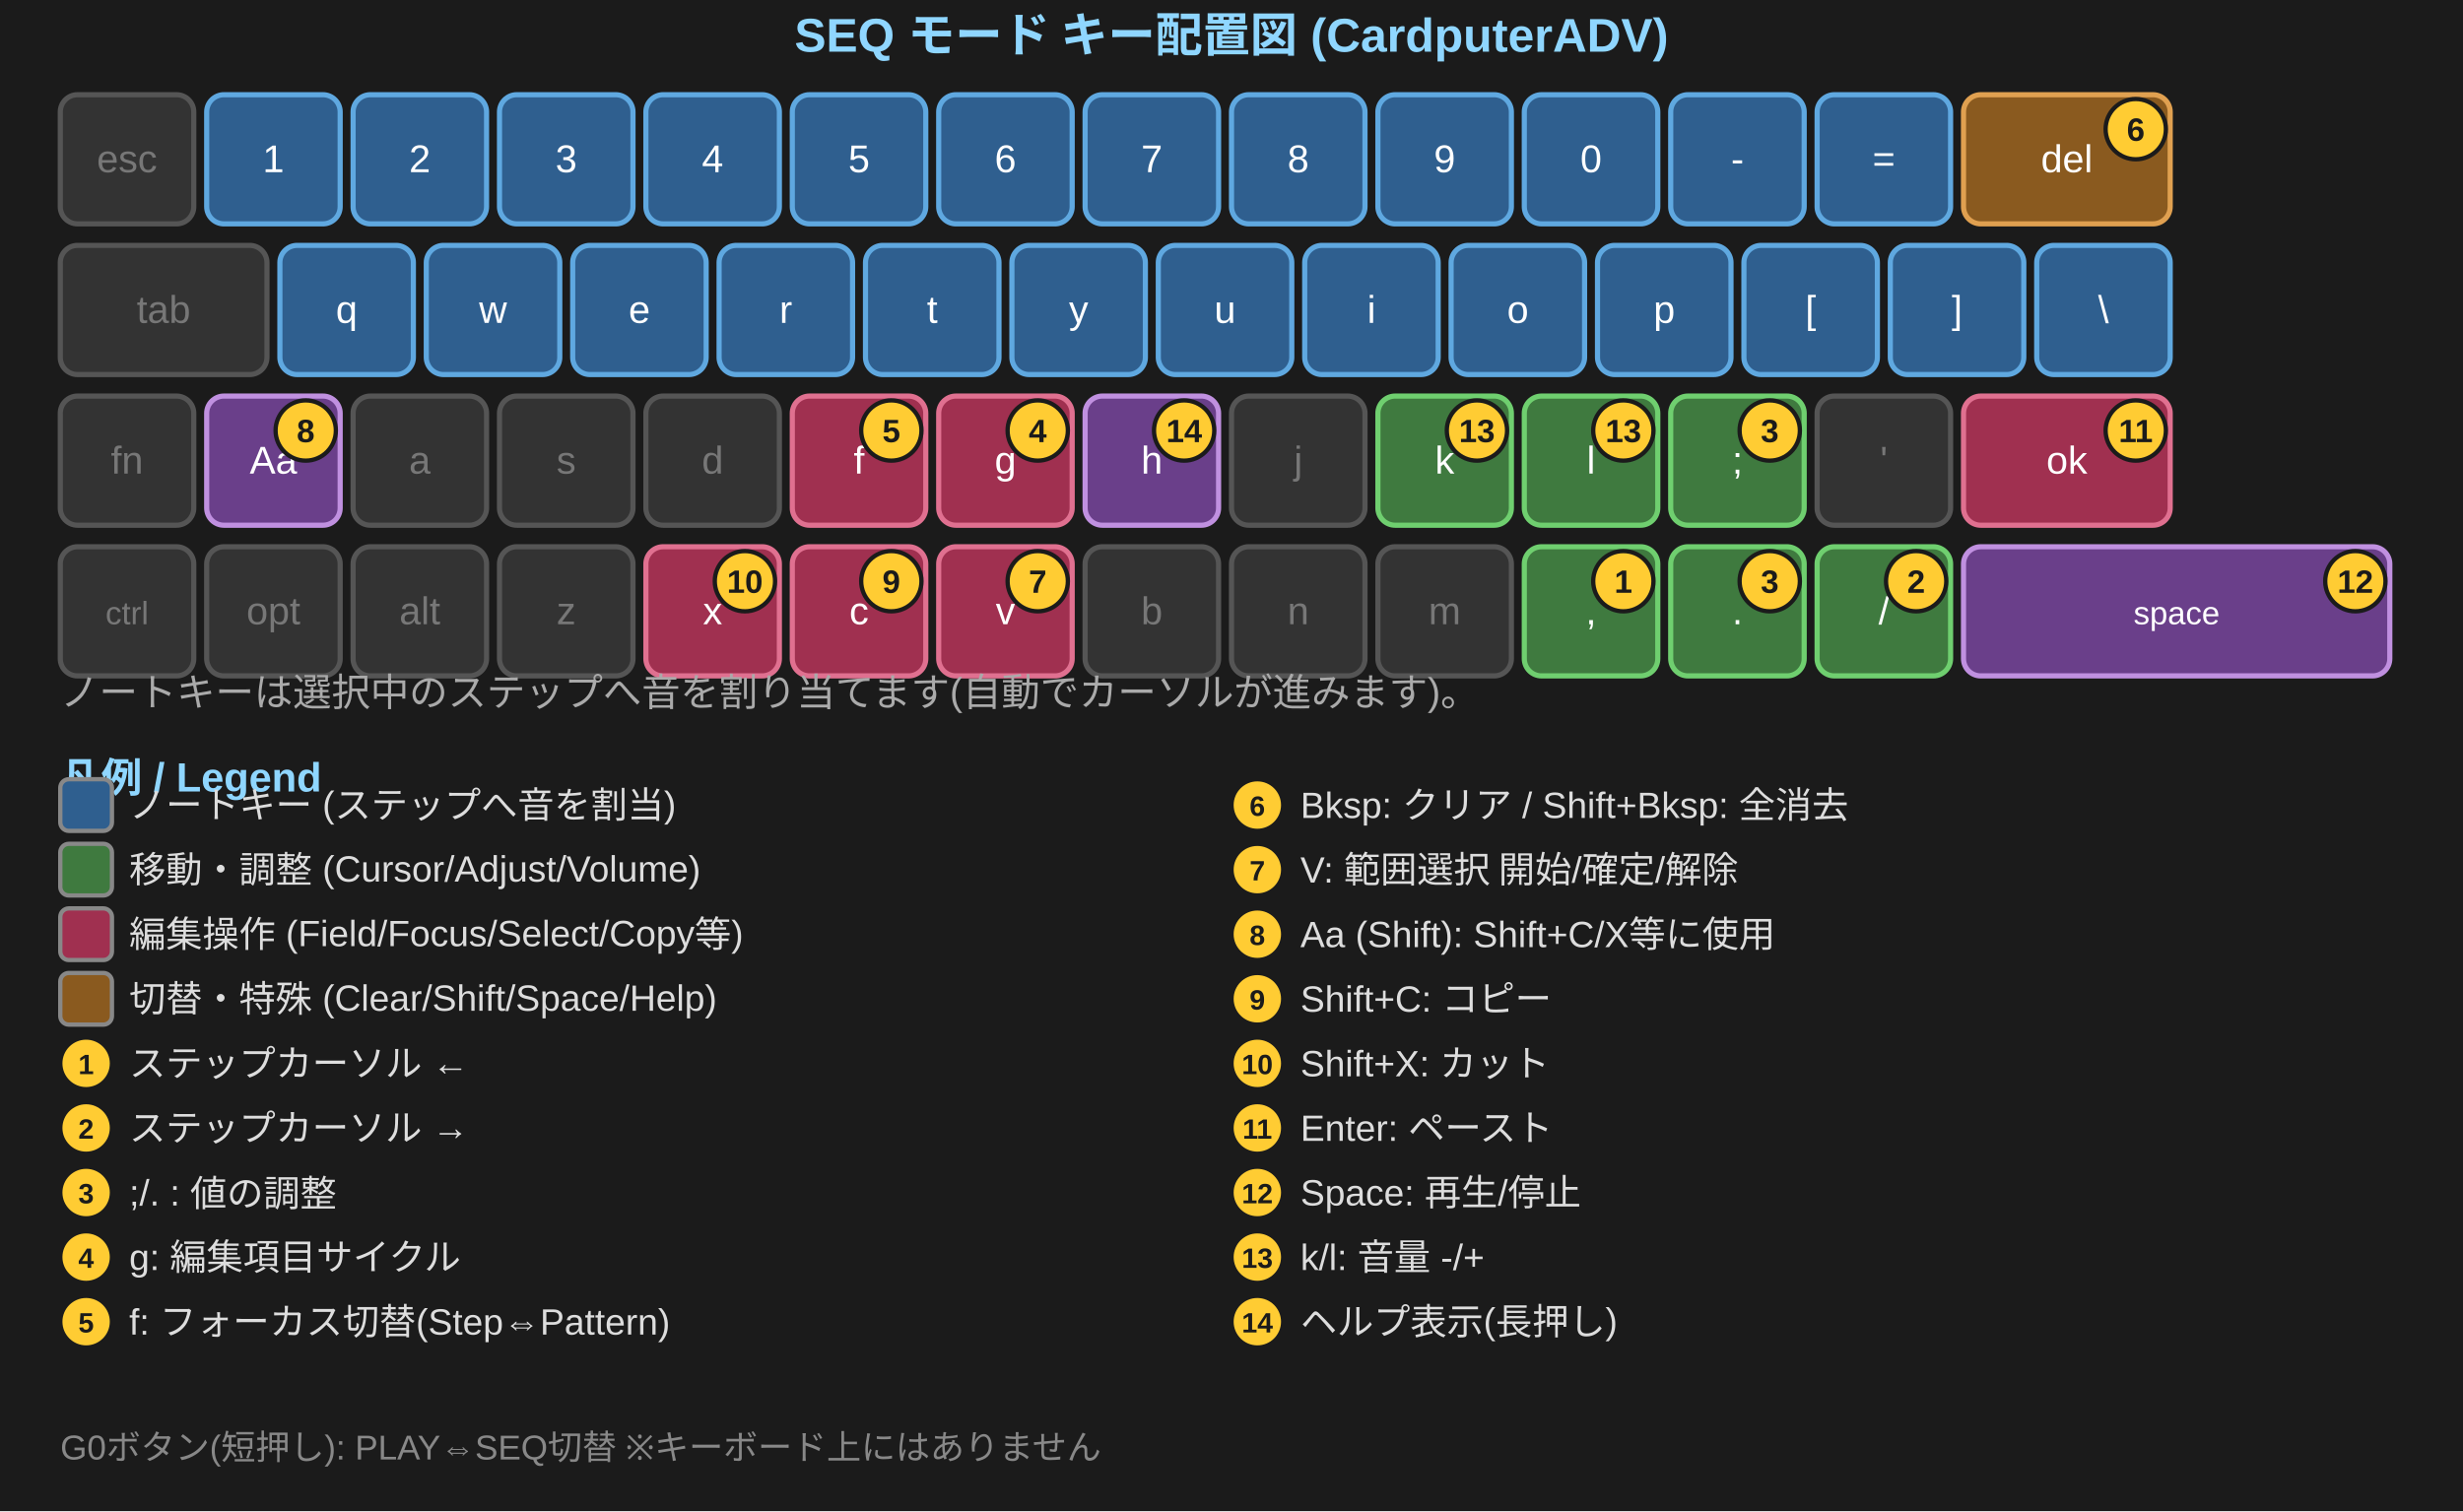
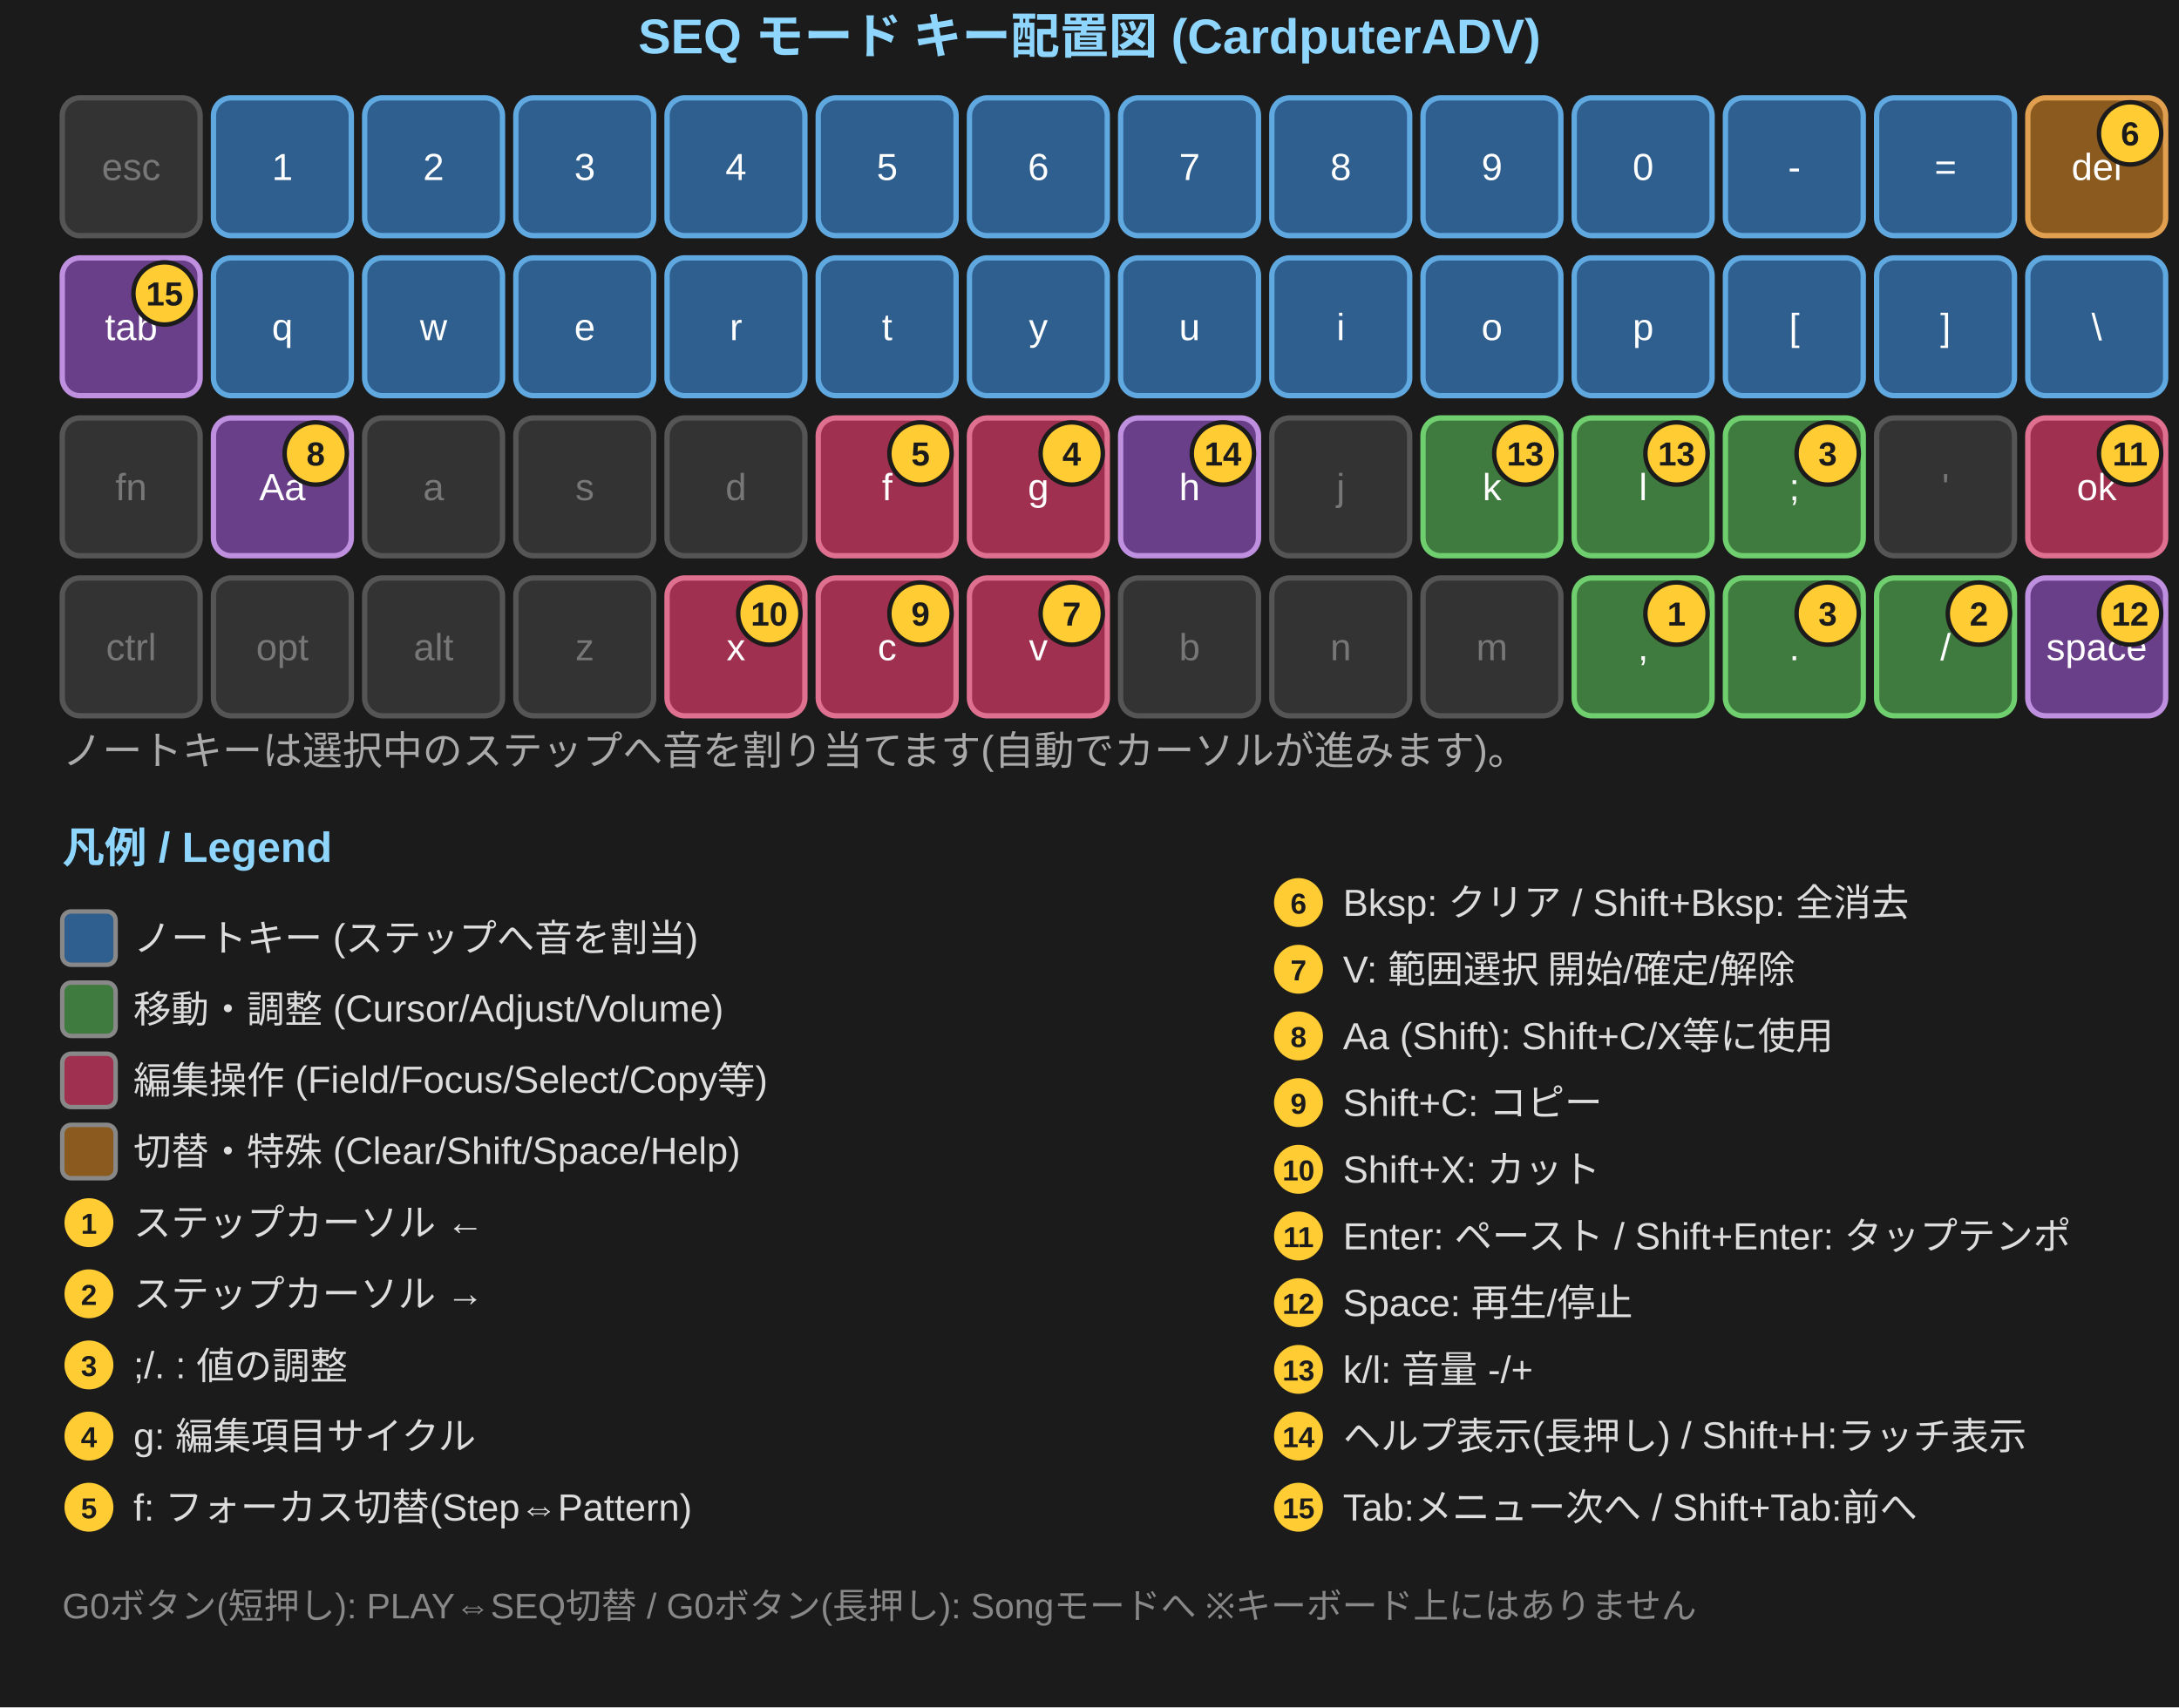
- <svg xmlns="http://www.w3.org/2000/svg" width="572" height="351" viewBox="0 0 572 351" font-family="Verdana, Arial, sans-serif">
-   <rect x="0" y="0" width="572" height="351" fill="#1b1b1b" />
-   <text x="286.0" y="12" text-anchor="middle" font-size="11" fill="#8fd6ff" font-weight="bold">SEQ モード キー配置図 (CardputerADV)</text>
-   <rect x="14.0" y="22" width="31.0" height="30" rx="4" fill="#333333" stroke="#555555" stroke-width="1.2" />
-   <text x="29.5" y="40.0" text-anchor="middle" font-size="9" fill="#777777">esc</text>
-   <rect x="48.0" y="22" width="31.0" height="30" rx="4" fill="#2f5f8f" stroke="#5fa8e0" stroke-width="1.2" />
-   <text x="63.5" y="40.0" text-anchor="middle" font-size="9" fill="#ffffff">1</text>
-   <rect x="82.0" y="22" width="31.0" height="30" rx="4" fill="#2f5f8f" stroke="#5fa8e0" stroke-width="1.2" />
-   <text x="97.5" y="40.0" text-anchor="middle" font-size="9" fill="#ffffff">2</text>
-   <rect x="116.0" y="22" width="31.0" height="30" rx="4" fill="#2f5f8f" stroke="#5fa8e0" stroke-width="1.2" />
-   <text x="131.5" y="40.0" text-anchor="middle" font-size="9" fill="#ffffff">3</text>
-   <rect x="150.0" y="22" width="31.0" height="30" rx="4" fill="#2f5f8f" stroke="#5fa8e0" stroke-width="1.2" />
-   <text x="165.5" y="40.0" text-anchor="middle" font-size="9" fill="#ffffff">4</text>
-   <rect x="184.0" y="22" width="31.0" height="30" rx="4" fill="#2f5f8f" stroke="#5fa8e0" stroke-width="1.2" />
-   <text x="199.5" y="40.0" text-anchor="middle" font-size="9" fill="#ffffff">5</text>
-   <rect x="218.0" y="22" width="31.0" height="30" rx="4" fill="#2f5f8f" stroke="#5fa8e0" stroke-width="1.2" />
-   <text x="233.5" y="40.0" text-anchor="middle" font-size="9" fill="#ffffff">6</text>
-   <rect x="252.0" y="22" width="31.0" height="30" rx="4" fill="#2f5f8f" stroke="#5fa8e0" stroke-width="1.2" />
-   <text x="267.5" y="40.0" text-anchor="middle" font-size="9" fill="#ffffff">7</text>
-   <rect x="286.0" y="22" width="31.0" height="30" rx="4" fill="#2f5f8f" stroke="#5fa8e0" stroke-width="1.2" />
-   <text x="301.5" y="40.0" text-anchor="middle" font-size="9" fill="#ffffff">8</text>
-   <rect x="320.0" y="22" width="31.0" height="30" rx="4" fill="#2f5f8f" stroke="#5fa8e0" stroke-width="1.2" />
-   <text x="335.5" y="40.0" text-anchor="middle" font-size="9" fill="#ffffff">9</text>
-   <rect x="354.0" y="22" width="31.0" height="30" rx="4" fill="#2f5f8f" stroke="#5fa8e0" stroke-width="1.2" />
-   <text x="369.5" y="40.0" text-anchor="middle" font-size="9" fill="#ffffff">0</text>
-   <rect x="388.0" y="22" width="31.0" height="30" rx="4" fill="#2f5f8f" stroke="#5fa8e0" stroke-width="1.2" />
-   <text x="403.5" y="40.0" text-anchor="middle" font-size="9" fill="#ffffff">-</text>
-   <rect x="422.0" y="22" width="31.0" height="30" rx="4" fill="#2f5f8f" stroke="#5fa8e0" stroke-width="1.2" />
-   <text x="437.5" y="40.0" text-anchor="middle" font-size="9" fill="#ffffff">=</text>
-   <rect x="456.0" y="22" width="48.0" height="30" rx="4" fill="#8a5a1f" stroke="#e0a050" stroke-width="1.2" />
-   <text x="480.0" y="40.0" text-anchor="middle" font-size="9" fill="#ffffff">del</text>
-   <circle cx="496.0" cy="30.0" r="7" fill="#ffcc33" stroke="#1b1b1b" stroke-width="1" />
-   <text x="496.0" y="32.7" text-anchor="middle" font-size="7.5" fill="#1b1b1b" font-weight="bold">6</text>
-   <rect x="14.0" y="57" width="48.0" height="30" rx="4" fill="#333333" stroke="#555555" stroke-width="1.2" />
-   <text x="38.0" y="75.0" text-anchor="middle" font-size="9" fill="#777777">tab</text>
-   <rect x="65.0" y="57" width="31.0" height="30" rx="4" fill="#2f5f8f" stroke="#5fa8e0" stroke-width="1.2" />
-   <text x="80.5" y="75.0" text-anchor="middle" font-size="9" fill="#ffffff">q</text>
-   <rect x="99.0" y="57" width="31.0" height="30" rx="4" fill="#2f5f8f" stroke="#5fa8e0" stroke-width="1.2" />
-   <text x="114.5" y="75.0" text-anchor="middle" font-size="9" fill="#ffffff">w</text>
-   <rect x="133.0" y="57" width="31.0" height="30" rx="4" fill="#2f5f8f" stroke="#5fa8e0" stroke-width="1.2" />
-   <text x="148.5" y="75.0" text-anchor="middle" font-size="9" fill="#ffffff">e</text>
-   <rect x="167.0" y="57" width="31.0" height="30" rx="4" fill="#2f5f8f" stroke="#5fa8e0" stroke-width="1.2" />
-   <text x="182.5" y="75.0" text-anchor="middle" font-size="9" fill="#ffffff">r</text>
-   <rect x="201.0" y="57" width="31.0" height="30" rx="4" fill="#2f5f8f" stroke="#5fa8e0" stroke-width="1.2" />
-   <text x="216.5" y="75.0" text-anchor="middle" font-size="9" fill="#ffffff">t</text>
-   <rect x="235.0" y="57" width="31.0" height="30" rx="4" fill="#2f5f8f" stroke="#5fa8e0" stroke-width="1.2" />
-   <text x="250.5" y="75.0" text-anchor="middle" font-size="9" fill="#ffffff">y</text>
-   <rect x="269.0" y="57" width="31.0" height="30" rx="4" fill="#2f5f8f" stroke="#5fa8e0" stroke-width="1.2" />
-   <text x="284.5" y="75.0" text-anchor="middle" font-size="9" fill="#ffffff">u</text>
-   <rect x="303.0" y="57" width="31.0" height="30" rx="4" fill="#2f5f8f" stroke="#5fa8e0" stroke-width="1.2" />
-   <text x="318.5" y="75.0" text-anchor="middle" font-size="9" fill="#ffffff">i</text>
-   <rect x="337.0" y="57" width="31.0" height="30" rx="4" fill="#2f5f8f" stroke="#5fa8e0" stroke-width="1.2" />
-   <text x="352.5" y="75.0" text-anchor="middle" font-size="9" fill="#ffffff">o</text>
-   <rect x="371.0" y="57" width="31.0" height="30" rx="4" fill="#2f5f8f" stroke="#5fa8e0" stroke-width="1.2" />
-   <text x="386.5" y="75.0" text-anchor="middle" font-size="9" fill="#ffffff">p</text>
-   <rect x="405.0" y="57" width="31.0" height="30" rx="4" fill="#2f5f8f" stroke="#5fa8e0" stroke-width="1.2" />
-   <text x="420.5" y="75.0" text-anchor="middle" font-size="9" fill="#ffffff">[</text>
-   <rect x="439.0" y="57" width="31.0" height="30" rx="4" fill="#2f5f8f" stroke="#5fa8e0" stroke-width="1.2" />
-   <text x="454.5" y="75.0" text-anchor="middle" font-size="9" fill="#ffffff">]</text>
-   <rect x="473.0" y="57" width="31.0" height="30" rx="4" fill="#2f5f8f" stroke="#5fa8e0" stroke-width="1.2" />
-   <text x="488.5" y="75.0" text-anchor="middle" font-size="9" fill="#ffffff">\</text>
-   <rect x="14.0" y="92" width="31.0" height="30" rx="4" fill="#333333" stroke="#555555" stroke-width="1.2" />
-   <text x="29.5" y="110.0" text-anchor="middle" font-size="9" fill="#777777">fn</text>
-   <rect x="48.0" y="92" width="31.0" height="30" rx="4" fill="#6a3f8a" stroke="#c090e0" stroke-width="1.2" />
-   <text x="63.5" y="110.0" text-anchor="middle" font-size="9" fill="#ffffff">Aa</text>
-   <circle cx="71.0" cy="100.0" r="7" fill="#ffcc33" stroke="#1b1b1b" stroke-width="1" />
-   <text x="71.0" y="102.7" text-anchor="middle" font-size="7.5" fill="#1b1b1b" font-weight="bold">8</text>
-   <rect x="82.0" y="92" width="31.0" height="30" rx="4" fill="#333333" stroke="#555555" stroke-width="1.2" />
-   <text x="97.5" y="110.0" text-anchor="middle" font-size="9" fill="#777777">a</text>
-   <rect x="116.0" y="92" width="31.0" height="30" rx="4" fill="#333333" stroke="#555555" stroke-width="1.2" />
-   <text x="131.5" y="110.0" text-anchor="middle" font-size="9" fill="#777777">s</text>
-   <rect x="150.0" y="92" width="31.0" height="30" rx="4" fill="#333333" stroke="#555555" stroke-width="1.2" />
-   <text x="165.5" y="110.0" text-anchor="middle" font-size="9" fill="#777777">d</text>
-   <rect x="184.0" y="92" width="31.0" height="30" rx="4" fill="#a03050" stroke="#e07090" stroke-width="1.2" />
-   <text x="199.5" y="110.0" text-anchor="middle" font-size="9" fill="#ffffff">f</text>
-   <circle cx="207.0" cy="100.0" r="7" fill="#ffcc33" stroke="#1b1b1b" stroke-width="1" />
-   <text x="207.0" y="102.7" text-anchor="middle" font-size="7.5" fill="#1b1b1b" font-weight="bold">5</text>
-   <rect x="218.0" y="92" width="31.0" height="30" rx="4" fill="#a03050" stroke="#e07090" stroke-width="1.2" />
-   <text x="233.5" y="110.0" text-anchor="middle" font-size="9" fill="#ffffff">g</text>
-   <circle cx="241.0" cy="100.0" r="7" fill="#ffcc33" stroke="#1b1b1b" stroke-width="1" />
-   <text x="241.0" y="102.7" text-anchor="middle" font-size="7.5" fill="#1b1b1b" font-weight="bold">4</text>
-   <rect x="252.0" y="92" width="31.0" height="30" rx="4" fill="#6a3f8a" stroke="#c090e0" stroke-width="1.2" />
-   <text x="267.5" y="110.0" text-anchor="middle" font-size="9" fill="#ffffff">h</text>
-   <circle cx="275.0" cy="100.0" r="7" fill="#ffcc33" stroke="#1b1b1b" stroke-width="1" />
-   <text x="275.0" y="102.7" text-anchor="middle" font-size="7.5" fill="#1b1b1b" font-weight="bold">14</text>
-   <rect x="286.0" y="92" width="31.0" height="30" rx="4" fill="#333333" stroke="#555555" stroke-width="1.2" />
-   <text x="301.5" y="110.0" text-anchor="middle" font-size="9" fill="#777777">j</text>
-   <rect x="320.0" y="92" width="31.0" height="30" rx="4" fill="#3f7a3f" stroke="#6fcf6f" stroke-width="1.2" />
-   <text x="335.5" y="110.0" text-anchor="middle" font-size="9" fill="#ffffff">k</text>
-   <circle cx="343.0" cy="100.0" r="7" fill="#ffcc33" stroke="#1b1b1b" stroke-width="1" />
-   <text x="343.0" y="102.7" text-anchor="middle" font-size="7.5" fill="#1b1b1b" font-weight="bold">13</text>
-   <rect x="354.0" y="92" width="31.0" height="30" rx="4" fill="#3f7a3f" stroke="#6fcf6f" stroke-width="1.2" />
-   <text x="369.5" y="110.0" text-anchor="middle" font-size="9" fill="#ffffff">l</text>
-   <circle cx="377.0" cy="100.0" r="7" fill="#ffcc33" stroke="#1b1b1b" stroke-width="1" />
-   <text x="377.0" y="102.7" text-anchor="middle" font-size="7.5" fill="#1b1b1b" font-weight="bold">13</text>
-   <rect x="388.0" y="92" width="31.0" height="30" rx="4" fill="#3f7a3f" stroke="#6fcf6f" stroke-width="1.2" />
-   <text x="403.5" y="110.0" text-anchor="middle" font-size="9" fill="#ffffff">;</text>
-   <circle cx="411.0" cy="100.0" r="7" fill="#ffcc33" stroke="#1b1b1b" stroke-width="1" />
-   <text x="411.0" y="102.7" text-anchor="middle" font-size="7.5" fill="#1b1b1b" font-weight="bold">3</text>
-   <rect x="422.0" y="92" width="31.0" height="30" rx="4" fill="#333333" stroke="#555555" stroke-width="1.2" />
-   <text x="437.5" y="110.0" text-anchor="middle" font-size="9" fill="#777777">'</text>
-   <rect x="456.0" y="92" width="48.0" height="30" rx="4" fill="#a03050" stroke="#e07090" stroke-width="1.2" />
-   <text x="480.0" y="110.0" text-anchor="middle" font-size="9" fill="#ffffff">ok</text>
-   <circle cx="496.0" cy="100.0" r="7" fill="#ffcc33" stroke="#1b1b1b" stroke-width="1" />
-   <text x="496.0" y="102.7" text-anchor="middle" font-size="7.5" fill="#1b1b1b" font-weight="bold">11</text>
-   <rect x="14.0" y="127" width="31.0" height="30" rx="4" fill="#333333" stroke="#555555" stroke-width="1.2" />
-   <text x="29.5" y="145.0" text-anchor="middle" font-size="7.5" fill="#777777">ctrl</text>
-   <rect x="48.0" y="127" width="31.0" height="30" rx="4" fill="#333333" stroke="#555555" stroke-width="1.2" />
-   <text x="63.5" y="145.0" text-anchor="middle" font-size="9" fill="#777777">opt</text>
-   <rect x="82.0" y="127" width="31.0" height="30" rx="4" fill="#333333" stroke="#555555" stroke-width="1.2" />
-   <text x="97.5" y="145.0" text-anchor="middle" font-size="9" fill="#777777">alt</text>
-   <rect x="116.0" y="127" width="31.0" height="30" rx="4" fill="#333333" stroke="#555555" stroke-width="1.2" />
-   <text x="131.5" y="145.0" text-anchor="middle" font-size="9" fill="#777777">z</text>
-   <rect x="150.0" y="127" width="31.0" height="30" rx="4" fill="#a03050" stroke="#e07090" stroke-width="1.2" />
-   <text x="165.5" y="145.0" text-anchor="middle" font-size="9" fill="#ffffff">x</text>
-   <circle cx="173.0" cy="135.0" r="7" fill="#ffcc33" stroke="#1b1b1b" stroke-width="1" />
-   <text x="173.0" y="137.7" text-anchor="middle" font-size="7.5" fill="#1b1b1b" font-weight="bold">10</text>
-   <rect x="184.0" y="127" width="31.0" height="30" rx="4" fill="#a03050" stroke="#e07090" stroke-width="1.2" />
-   <text x="199.5" y="145.0" text-anchor="middle" font-size="9" fill="#ffffff">c</text>
-   <circle cx="207.0" cy="135.0" r="7" fill="#ffcc33" stroke="#1b1b1b" stroke-width="1" />
-   <text x="207.0" y="137.7" text-anchor="middle" font-size="7.5" fill="#1b1b1b" font-weight="bold">9</text>
-   <rect x="218.0" y="127" width="31.0" height="30" rx="4" fill="#a03050" stroke="#e07090" stroke-width="1.2" />
-   <text x="233.5" y="145.0" text-anchor="middle" font-size="9" fill="#ffffff">v</text>
-   <circle cx="241.0" cy="135.0" r="7" fill="#ffcc33" stroke="#1b1b1b" stroke-width="1" />
-   <text x="241.0" y="137.7" text-anchor="middle" font-size="7.5" fill="#1b1b1b" font-weight="bold">7</text>
-   <rect x="252.0" y="127" width="31.0" height="30" rx="4" fill="#333333" stroke="#555555" stroke-width="1.2" />
-   <text x="267.5" y="145.0" text-anchor="middle" font-size="9" fill="#777777">b</text>
-   <rect x="286.0" y="127" width="31.0" height="30" rx="4" fill="#333333" stroke="#555555" stroke-width="1.2" />
-   <text x="301.5" y="145.0" text-anchor="middle" font-size="9" fill="#777777">n</text>
-   <rect x="320.0" y="127" width="31.0" height="30" rx="4" fill="#333333" stroke="#555555" stroke-width="1.2" />
-   <text x="335.5" y="145.0" text-anchor="middle" font-size="9" fill="#777777">m</text>
-   <rect x="354.0" y="127" width="31.0" height="30" rx="4" fill="#3f7a3f" stroke="#6fcf6f" stroke-width="1.2" />
-   <text x="369.5" y="145.0" text-anchor="middle" font-size="9" fill="#ffffff">,</text>
-   <circle cx="377.0" cy="135.0" r="7" fill="#ffcc33" stroke="#1b1b1b" stroke-width="1" />
-   <text x="377.0" y="137.7" text-anchor="middle" font-size="7.5" fill="#1b1b1b" font-weight="bold">1</text>
-   <rect x="388.0" y="127" width="31.0" height="30" rx="4" fill="#3f7a3f" stroke="#6fcf6f" stroke-width="1.2" />
-   <text x="403.5" y="145.0" text-anchor="middle" font-size="9" fill="#ffffff">.</text>
-   <circle cx="411.0" cy="135.0" r="7" fill="#ffcc33" stroke="#1b1b1b" stroke-width="1" />
-   <text x="411.0" y="137.7" text-anchor="middle" font-size="7.5" fill="#1b1b1b" font-weight="bold">3</text>
-   <rect x="422.0" y="127" width="31.0" height="30" rx="4" fill="#3f7a3f" stroke="#6fcf6f" stroke-width="1.2" />
-   <text x="437.5" y="145.0" text-anchor="middle" font-size="9" fill="#ffffff">/</text>
-   <circle cx="445.0" cy="135.0" r="7" fill="#ffcc33" stroke="#1b1b1b" stroke-width="1" />
-   <text x="445.0" y="137.7" text-anchor="middle" font-size="7.5" fill="#1b1b1b" font-weight="bold">2</text>
-   <rect x="456.0" y="127" width="99.0" height="30" rx="4" fill="#6a3f8a" stroke="#c090e0" stroke-width="1.2" />
-   <text x="505.5" y="145.0" text-anchor="middle" font-size="7.5" fill="#ffffff">space</text>
-   <circle cx="547.0" cy="135.0" r="7" fill="#ffcc33" stroke="#1b1b1b" stroke-width="1" />
-   <text x="547.0" y="137.7" text-anchor="middle" font-size="7.5" fill="#1b1b1b" font-weight="bold">12</text>
-   <text x="14" y="164" font-size="9" fill="#aaaaaa">ノートキーは選択中のステップへ音を割り当てます(自動でカーソルが進みます)。</text>
-   <text x="14" y="184" font-size="9.5" fill="#8fd6ff" font-weight="bold">凡例 / Legend</text>
-   <rect x="14.0" y="181" width="12" height="12" rx="2" fill="#2f5f8f" stroke="#888" stroke-width="1" />
-   <text x="30.0" y="190" font-size="8.5" fill="#dddddd">ノートキー (ステップへ音を割当)</text>
-   <rect x="14.0" y="196" width="12" height="12" rx="2" fill="#3f7a3f" stroke="#888" stroke-width="1" />
-   <text x="30.0" y="205" font-size="8.5" fill="#dddddd">移動・調整 (Cursor/Adjust/Volume)</text>
-   <rect x="14.0" y="211" width="12" height="12" rx="2" fill="#a03050" stroke="#888" stroke-width="1" />
-   <text x="30.0" y="220" font-size="8.5" fill="#dddddd">編集操作 (Field/Focus/Select/Copy等)</text>
-   <rect x="14.0" y="226" width="12" height="12" rx="2" fill="#8a5a1f" stroke="#888" stroke-width="1" />
-   <text x="30.0" y="235" font-size="8.5" fill="#dddddd">切替・特殊 (Clear/Shift/Space/Help)</text>
-   <circle cx="20.0" cy="247" r="6" fill="#ffcc33" stroke="#1b1b1b" stroke-width="1" />
-   <text x="20.0" y="249.5" text-anchor="middle" font-size="6.5" fill="#1b1b1b" font-weight="bold">1</text>
-   <text x="30.0" y="250" font-size="8.5" fill="#dddddd">ステップカーソル ←</text>
-   <circle cx="20.0" cy="262" r="6" fill="#ffcc33" stroke="#1b1b1b" stroke-width="1" />
-   <text x="20.0" y="264.5" text-anchor="middle" font-size="6.5" fill="#1b1b1b" font-weight="bold">2</text>
-   <text x="30.0" y="265" font-size="8.5" fill="#dddddd">ステップカーソル →</text>
-   <circle cx="20.0" cy="277" r="6" fill="#ffcc33" stroke="#1b1b1b" stroke-width="1" />
-   <text x="20.0" y="279.5" text-anchor="middle" font-size="6.5" fill="#1b1b1b" font-weight="bold">3</text>
-   <text x="30.0" y="280" font-size="8.5" fill="#dddddd">;/. : 値の調整</text>
-   <circle cx="20.0" cy="292" r="6" fill="#ffcc33" stroke="#1b1b1b" stroke-width="1" />
-   <text x="20.0" y="294.5" text-anchor="middle" font-size="6.5" fill="#1b1b1b" font-weight="bold">4</text>
-   <text x="30.0" y="295" font-size="8.5" fill="#dddddd">g: 編集項目サイクル</text>
+ <svg xmlns="http://www.w3.org/2000/svg" width="490" height="384" viewBox="0 0 490 384" font-family="Verdana, Arial, sans-serif">
+   <rect x="0" y="0" width="490" height="384" fill="#1b1b1b" />
+   <text x="245.0" y="12" text-anchor="middle" font-size="11" fill="#8fd6ff" font-weight="bold">SEQ モード キー配置図 (CardputerADV)</text>
+   <rect x="14.0" y="22" width="31.0" height="31" rx="4" fill="#333333" stroke="#555555" stroke-width="1.2" />
+   <text x="29.5" y="40.5" text-anchor="middle" font-size="8.5" fill="#777777">esc</text>
+   <rect x="48.0" y="22" width="31.0" height="31" rx="4" fill="#2f5f8f" stroke="#5fa8e0" stroke-width="1.2" />
+   <text x="63.5" y="40.5" text-anchor="middle" font-size="8.5" fill="#ffffff">1</text>
+   <rect x="82.0" y="22" width="31.0" height="31" rx="4" fill="#2f5f8f" stroke="#5fa8e0" stroke-width="1.2" />
+   <text x="97.5" y="40.5" text-anchor="middle" font-size="8.5" fill="#ffffff">2</text>
+   <rect x="116.0" y="22" width="31.0" height="31" rx="4" fill="#2f5f8f" stroke="#5fa8e0" stroke-width="1.2" />
+   <text x="131.5" y="40.5" text-anchor="middle" font-size="8.5" fill="#ffffff">3</text>
+   <rect x="150.0" y="22" width="31.0" height="31" rx="4" fill="#2f5f8f" stroke="#5fa8e0" stroke-width="1.2" />
+   <text x="165.5" y="40.5" text-anchor="middle" font-size="8.5" fill="#ffffff">4</text>
+   <rect x="184.0" y="22" width="31.0" height="31" rx="4" fill="#2f5f8f" stroke="#5fa8e0" stroke-width="1.2" />
+   <text x="199.5" y="40.5" text-anchor="middle" font-size="8.5" fill="#ffffff">5</text>
+   <rect x="218.0" y="22" width="31.0" height="31" rx="4" fill="#2f5f8f" stroke="#5fa8e0" stroke-width="1.2" />
+   <text x="233.5" y="40.5" text-anchor="middle" font-size="8.5" fill="#ffffff">6</text>
+   <rect x="252.0" y="22" width="31.0" height="31" rx="4" fill="#2f5f8f" stroke="#5fa8e0" stroke-width="1.2" />
+   <text x="267.5" y="40.5" text-anchor="middle" font-size="8.5" fill="#ffffff">7</text>
+   <rect x="286.0" y="22" width="31.0" height="31" rx="4" fill="#2f5f8f" stroke="#5fa8e0" stroke-width="1.2" />
+   <text x="301.5" y="40.5" text-anchor="middle" font-size="8.5" fill="#ffffff">8</text>
+   <rect x="320.0" y="22" width="31.0" height="31" rx="4" fill="#2f5f8f" stroke="#5fa8e0" stroke-width="1.2" />
+   <text x="335.5" y="40.5" text-anchor="middle" font-size="8.5" fill="#ffffff">9</text>
+   <rect x="354.0" y="22" width="31.0" height="31" rx="4" fill="#2f5f8f" stroke="#5fa8e0" stroke-width="1.2" />
+   <text x="369.5" y="40.5" text-anchor="middle" font-size="8.5" fill="#ffffff">0</text>
+   <rect x="388.0" y="22" width="31.0" height="31" rx="4" fill="#2f5f8f" stroke="#5fa8e0" stroke-width="1.2" />
+   <text x="403.5" y="40.5" text-anchor="middle" font-size="8.5" fill="#ffffff">-</text>
+   <rect x="422.0" y="22" width="31.0" height="31" rx="4" fill="#2f5f8f" stroke="#5fa8e0" stroke-width="1.2" />
+   <text x="437.5" y="40.5" text-anchor="middle" font-size="8.5" fill="#ffffff">=</text>
+   <rect x="456.0" y="22" width="31.0" height="31" rx="4" fill="#8a5a1f" stroke="#e0a050" stroke-width="1.2" />
+   <text x="471.5" y="40.5" text-anchor="middle" font-size="8.5" fill="#ffffff">del</text>
+   <circle cx="479.0" cy="30.0" r="7" fill="#ffcc33" stroke="#1b1b1b" stroke-width="1" />
+   <text x="479.0" y="32.7" text-anchor="middle" font-size="7.5" fill="#1b1b1b" font-weight="bold">6</text>
+   <rect x="14.0" y="58" width="31.0" height="31" rx="4" fill="#6a3f8a" stroke="#c090e0" stroke-width="1.2" />
+   <text x="29.5" y="76.5" text-anchor="middle" font-size="8.5" fill="#ffffff">tab</text>
+   <circle cx="37.0" cy="66.0" r="7" fill="#ffcc33" stroke="#1b1b1b" stroke-width="1" />
+   <text x="37.0" y="68.7" text-anchor="middle" font-size="7.5" fill="#1b1b1b" font-weight="bold">15</text>
+   <rect x="48.0" y="58" width="31.0" height="31" rx="4" fill="#2f5f8f" stroke="#5fa8e0" stroke-width="1.2" />
+   <text x="63.5" y="76.5" text-anchor="middle" font-size="8.5" fill="#ffffff">q</text>
+   <rect x="82.0" y="58" width="31.0" height="31" rx="4" fill="#2f5f8f" stroke="#5fa8e0" stroke-width="1.2" />
+   <text x="97.5" y="76.5" text-anchor="middle" font-size="8.5" fill="#ffffff">w</text>
+   <rect x="116.0" y="58" width="31.0" height="31" rx="4" fill="#2f5f8f" stroke="#5fa8e0" stroke-width="1.2" />
+   <text x="131.5" y="76.5" text-anchor="middle" font-size="8.5" fill="#ffffff">e</text>
+   <rect x="150.0" y="58" width="31.0" height="31" rx="4" fill="#2f5f8f" stroke="#5fa8e0" stroke-width="1.2" />
+   <text x="165.5" y="76.5" text-anchor="middle" font-size="8.5" fill="#ffffff">r</text>
+   <rect x="184.0" y="58" width="31.0" height="31" rx="4" fill="#2f5f8f" stroke="#5fa8e0" stroke-width="1.2" />
+   <text x="199.5" y="76.5" text-anchor="middle" font-size="8.5" fill="#ffffff">t</text>
+   <rect x="218.0" y="58" width="31.0" height="31" rx="4" fill="#2f5f8f" stroke="#5fa8e0" stroke-width="1.2" />
+   <text x="233.5" y="76.5" text-anchor="middle" font-size="8.5" fill="#ffffff">y</text>
+   <rect x="252.0" y="58" width="31.0" height="31" rx="4" fill="#2f5f8f" stroke="#5fa8e0" stroke-width="1.2" />
+   <text x="267.5" y="76.5" text-anchor="middle" font-size="8.5" fill="#ffffff">u</text>
+   <rect x="286.0" y="58" width="31.0" height="31" rx="4" fill="#2f5f8f" stroke="#5fa8e0" stroke-width="1.2" />
+   <text x="301.5" y="76.5" text-anchor="middle" font-size="8.5" fill="#ffffff">i</text>
+   <rect x="320.0" y="58" width="31.0" height="31" rx="4" fill="#2f5f8f" stroke="#5fa8e0" stroke-width="1.2" />
+   <text x="335.5" y="76.5" text-anchor="middle" font-size="8.5" fill="#ffffff">o</text>
+   <rect x="354.0" y="58" width="31.0" height="31" rx="4" fill="#2f5f8f" stroke="#5fa8e0" stroke-width="1.2" />
+   <text x="369.5" y="76.5" text-anchor="middle" font-size="8.5" fill="#ffffff">p</text>
+   <rect x="388.0" y="58" width="31.0" height="31" rx="4" fill="#2f5f8f" stroke="#5fa8e0" stroke-width="1.2" />
+   <text x="403.5" y="76.5" text-anchor="middle" font-size="8.5" fill="#ffffff">[</text>
+   <rect x="422.0" y="58" width="31.0" height="31" rx="4" fill="#2f5f8f" stroke="#5fa8e0" stroke-width="1.2" />
+   <text x="437.5" y="76.5" text-anchor="middle" font-size="8.5" fill="#ffffff">]</text>
+   <rect x="456.0" y="58" width="31.0" height="31" rx="4" fill="#2f5f8f" stroke="#5fa8e0" stroke-width="1.2" />
+   <text x="471.5" y="76.5" text-anchor="middle" font-size="8.5" fill="#ffffff">\</text>
+   <rect x="14.0" y="94" width="31.0" height="31" rx="4" fill="#333333" stroke="#555555" stroke-width="1.2" />
+   <text x="29.5" y="112.5" text-anchor="middle" font-size="8.5" fill="#777777">fn</text>
+   <rect x="48.0" y="94" width="31.0" height="31" rx="4" fill="#6a3f8a" stroke="#c090e0" stroke-width="1.2" />
+   <text x="63.5" y="112.5" text-anchor="middle" font-size="8.5" fill="#ffffff">Aa</text>
+   <circle cx="71.0" cy="102.0" r="7" fill="#ffcc33" stroke="#1b1b1b" stroke-width="1" />
+   <text x="71.0" y="104.7" text-anchor="middle" font-size="7.5" fill="#1b1b1b" font-weight="bold">8</text>
+   <rect x="82.0" y="94" width="31.0" height="31" rx="4" fill="#333333" stroke="#555555" stroke-width="1.2" />
+   <text x="97.5" y="112.5" text-anchor="middle" font-size="8.5" fill="#777777">a</text>
+   <rect x="116.0" y="94" width="31.0" height="31" rx="4" fill="#333333" stroke="#555555" stroke-width="1.2" />
+   <text x="131.5" y="112.5" text-anchor="middle" font-size="8.5" fill="#777777">s</text>
+   <rect x="150.0" y="94" width="31.0" height="31" rx="4" fill="#333333" stroke="#555555" stroke-width="1.2" />
+   <text x="165.5" y="112.5" text-anchor="middle" font-size="8.5" fill="#777777">d</text>
+   <rect x="184.0" y="94" width="31.0" height="31" rx="4" fill="#a03050" stroke="#e07090" stroke-width="1.2" />
+   <text x="199.5" y="112.5" text-anchor="middle" font-size="8.5" fill="#ffffff">f</text>
+   <circle cx="207.0" cy="102.0" r="7" fill="#ffcc33" stroke="#1b1b1b" stroke-width="1" />
+   <text x="207.0" y="104.7" text-anchor="middle" font-size="7.5" fill="#1b1b1b" font-weight="bold">5</text>
+   <rect x="218.0" y="94" width="31.0" height="31" rx="4" fill="#a03050" stroke="#e07090" stroke-width="1.2" />
+   <text x="233.5" y="112.5" text-anchor="middle" font-size="8.5" fill="#ffffff">g</text>
+   <circle cx="241.0" cy="102.0" r="7" fill="#ffcc33" stroke="#1b1b1b" stroke-width="1" />
+   <text x="241.0" y="104.7" text-anchor="middle" font-size="7.5" fill="#1b1b1b" font-weight="bold">4</text>
+   <rect x="252.0" y="94" width="31.0" height="31" rx="4" fill="#6a3f8a" stroke="#c090e0" stroke-width="1.2" />
+   <text x="267.5" y="112.5" text-anchor="middle" font-size="8.5" fill="#ffffff">h</text>
+   <circle cx="275.0" cy="102.0" r="7" fill="#ffcc33" stroke="#1b1b1b" stroke-width="1" />
+   <text x="275.0" y="104.7" text-anchor="middle" font-size="7.5" fill="#1b1b1b" font-weight="bold">14</text>
+   <rect x="286.0" y="94" width="31.0" height="31" rx="4" fill="#333333" stroke="#555555" stroke-width="1.2" />
+   <text x="301.5" y="112.5" text-anchor="middle" font-size="8.5" fill="#777777">j</text>
+   <rect x="320.0" y="94" width="31.0" height="31" rx="4" fill="#3f7a3f" stroke="#6fcf6f" stroke-width="1.2" />
+   <text x="335.5" y="112.5" text-anchor="middle" font-size="8.5" fill="#ffffff">k</text>
+   <circle cx="343.0" cy="102.0" r="7" fill="#ffcc33" stroke="#1b1b1b" stroke-width="1" />
+   <text x="343.0" y="104.7" text-anchor="middle" font-size="7.5" fill="#1b1b1b" font-weight="bold">13</text>
+   <rect x="354.0" y="94" width="31.0" height="31" rx="4" fill="#3f7a3f" stroke="#6fcf6f" stroke-width="1.2" />
+   <text x="369.5" y="112.5" text-anchor="middle" font-size="8.5" fill="#ffffff">l</text>
+   <circle cx="377.0" cy="102.0" r="7" fill="#ffcc33" stroke="#1b1b1b" stroke-width="1" />
+   <text x="377.0" y="104.7" text-anchor="middle" font-size="7.5" fill="#1b1b1b" font-weight="bold">13</text>
+   <rect x="388.0" y="94" width="31.0" height="31" rx="4" fill="#3f7a3f" stroke="#6fcf6f" stroke-width="1.2" />
+   <text x="403.5" y="112.5" text-anchor="middle" font-size="8.5" fill="#ffffff">;</text>
+   <circle cx="411.0" cy="102.0" r="7" fill="#ffcc33" stroke="#1b1b1b" stroke-width="1" />
+   <text x="411.0" y="104.7" text-anchor="middle" font-size="7.5" fill="#1b1b1b" font-weight="bold">3</text>
+   <rect x="422.0" y="94" width="31.0" height="31" rx="4" fill="#333333" stroke="#555555" stroke-width="1.2" />
+   <text x="437.5" y="112.5" text-anchor="middle" font-size="8.5" fill="#777777">'</text>
+   <rect x="456.0" y="94" width="31.0" height="31" rx="4" fill="#a03050" stroke="#e07090" stroke-width="1.2" />
+   <text x="471.5" y="112.5" text-anchor="middle" font-size="8.5" fill="#ffffff">ok</text>
+   <circle cx="479.0" cy="102.0" r="7" fill="#ffcc33" stroke="#1b1b1b" stroke-width="1" />
+   <text x="479.0" y="104.7" text-anchor="middle" font-size="7.5" fill="#1b1b1b" font-weight="bold">11</text>
+   <rect x="14.0" y="130" width="31.0" height="31" rx="4" fill="#333333" stroke="#555555" stroke-width="1.2" />
+   <text x="29.5" y="148.5" text-anchor="middle" font-size="8.5" fill="#777777">ctrl</text>
+   <rect x="48.0" y="130" width="31.0" height="31" rx="4" fill="#333333" stroke="#555555" stroke-width="1.2" />
+   <text x="63.5" y="148.5" text-anchor="middle" font-size="8.5" fill="#777777">opt</text>
+   <rect x="82.0" y="130" width="31.0" height="31" rx="4" fill="#333333" stroke="#555555" stroke-width="1.2" />
+   <text x="97.5" y="148.5" text-anchor="middle" font-size="8.5" fill="#777777">alt</text>
+   <rect x="116.0" y="130" width="31.0" height="31" rx="4" fill="#333333" stroke="#555555" stroke-width="1.2" />
+   <text x="131.5" y="148.5" text-anchor="middle" font-size="8.5" fill="#777777">z</text>
+   <rect x="150.0" y="130" width="31.0" height="31" rx="4" fill="#a03050" stroke="#e07090" stroke-width="1.2" />
+   <text x="165.5" y="148.5" text-anchor="middle" font-size="8.5" fill="#ffffff">x</text>
+   <circle cx="173.0" cy="138.0" r="7" fill="#ffcc33" stroke="#1b1b1b" stroke-width="1" />
+   <text x="173.0" y="140.7" text-anchor="middle" font-size="7.5" fill="#1b1b1b" font-weight="bold">10</text>
+   <rect x="184.0" y="130" width="31.0" height="31" rx="4" fill="#a03050" stroke="#e07090" stroke-width="1.2" />
+   <text x="199.5" y="148.5" text-anchor="middle" font-size="8.5" fill="#ffffff">c</text>
+   <circle cx="207.0" cy="138.0" r="7" fill="#ffcc33" stroke="#1b1b1b" stroke-width="1" />
+   <text x="207.0" y="140.7" text-anchor="middle" font-size="7.5" fill="#1b1b1b" font-weight="bold">9</text>
+   <rect x="218.0" y="130" width="31.0" height="31" rx="4" fill="#a03050" stroke="#e07090" stroke-width="1.2" />
+   <text x="233.5" y="148.5" text-anchor="middle" font-size="8.5" fill="#ffffff">v</text>
+   <circle cx="241.0" cy="138.0" r="7" fill="#ffcc33" stroke="#1b1b1b" stroke-width="1" />
+   <text x="241.0" y="140.7" text-anchor="middle" font-size="7.5" fill="#1b1b1b" font-weight="bold">7</text>
+   <rect x="252.0" y="130" width="31.0" height="31" rx="4" fill="#333333" stroke="#555555" stroke-width="1.2" />
+   <text x="267.5" y="148.5" text-anchor="middle" font-size="8.5" fill="#777777">b</text>
+   <rect x="286.0" y="130" width="31.0" height="31" rx="4" fill="#333333" stroke="#555555" stroke-width="1.2" />
+   <text x="301.5" y="148.5" text-anchor="middle" font-size="8.5" fill="#777777">n</text>
+   <rect x="320.0" y="130" width="31.0" height="31" rx="4" fill="#333333" stroke="#555555" stroke-width="1.2" />
+   <text x="335.5" y="148.5" text-anchor="middle" font-size="8.5" fill="#777777">m</text>
+   <rect x="354.0" y="130" width="31.0" height="31" rx="4" fill="#3f7a3f" stroke="#6fcf6f" stroke-width="1.2" />
+   <text x="369.5" y="148.5" text-anchor="middle" font-size="8.5" fill="#ffffff">,</text>
+   <circle cx="377.0" cy="138.0" r="7" fill="#ffcc33" stroke="#1b1b1b" stroke-width="1" />
+   <text x="377.0" y="140.7" text-anchor="middle" font-size="7.5" fill="#1b1b1b" font-weight="bold">1</text>
+   <rect x="388.0" y="130" width="31.0" height="31" rx="4" fill="#3f7a3f" stroke="#6fcf6f" stroke-width="1.2" />
+   <text x="403.5" y="148.5" text-anchor="middle" font-size="8.5" fill="#ffffff">.</text>
+   <circle cx="411.0" cy="138.0" r="7" fill="#ffcc33" stroke="#1b1b1b" stroke-width="1" />
+   <text x="411.0" y="140.7" text-anchor="middle" font-size="7.5" fill="#1b1b1b" font-weight="bold">3</text>
+   <rect x="422.0" y="130" width="31.0" height="31" rx="4" fill="#3f7a3f" stroke="#6fcf6f" stroke-width="1.2" />
+   <text x="437.5" y="148.5" text-anchor="middle" font-size="8.5" fill="#ffffff">/</text>
+   <circle cx="445.0" cy="138.0" r="7" fill="#ffcc33" stroke="#1b1b1b" stroke-width="1" />
+   <text x="445.0" y="140.7" text-anchor="middle" font-size="7.5" fill="#1b1b1b" font-weight="bold">2</text>
+   <rect x="456.0" y="130" width="31.0" height="31" rx="4" fill="#6a3f8a" stroke="#c090e0" stroke-width="1.2" />
+   <text x="471.5" y="148.5" text-anchor="middle" font-size="8.5" fill="#ffffff">space</text>
+   <circle cx="479.0" cy="138.0" r="7" fill="#ffcc33" stroke="#1b1b1b" stroke-width="1" />
+   <text x="479.0" y="140.7" text-anchor="middle" font-size="7.5" fill="#1b1b1b" font-weight="bold">12</text>
+   <text x="14" y="172" font-size="9" fill="#aaaaaa">ノートキーは選択中のステップへ音を割り当てます(自動でカーソルが進みます)。</text>
+   <text x="14" y="194" font-size="9.5" fill="#8fd6ff" font-weight="bold">凡例 / Legend</text>
+   <rect x="14.0" y="205" width="12" height="12" rx="2" fill="#2f5f8f" stroke="#888" stroke-width="1" />
+   <text x="30.0" y="214" font-size="8.5" fill="#dddddd">ノートキー (ステップへ音を割当)</text>
+   <rect x="14.0" y="221" width="12" height="12" rx="2" fill="#3f7a3f" stroke="#888" stroke-width="1" />
+   <text x="30.0" y="230" font-size="8.5" fill="#dddddd">移動・調整 (Cursor/Adjust/Volume)</text>
+   <rect x="14.0" y="237" width="12" height="12" rx="2" fill="#a03050" stroke="#888" stroke-width="1" />
+   <text x="30.0" y="246" font-size="8.5" fill="#dddddd">編集操作 (Field/Focus/Select/Copy等)</text>
+   <rect x="14.0" y="253" width="12" height="12" rx="2" fill="#8a5a1f" stroke="#888" stroke-width="1" />
+   <text x="30.0" y="262" font-size="8.5" fill="#dddddd">切替・特殊 (Clear/Shift/Space/Help)</text>
+   <circle cx="20.0" cy="275" r="6" fill="#ffcc33" stroke="#1b1b1b" stroke-width="1" />
+   <text x="20.0" y="277.5" text-anchor="middle" font-size="6.5" fill="#1b1b1b" font-weight="bold">1</text>
+   <text x="30.0" y="278" font-size="8.5" fill="#dddddd">ステップカーソル ←</text>
+   <circle cx="20.0" cy="291" r="6" fill="#ffcc33" stroke="#1b1b1b" stroke-width="1" />
+   <text x="20.0" y="293.5" text-anchor="middle" font-size="6.5" fill="#1b1b1b" font-weight="bold">2</text>
+   <text x="30.0" y="294" font-size="8.5" fill="#dddddd">ステップカーソル →</text>
  <circle cx="20.0" cy="307" r="6" fill="#ffcc33" stroke="#1b1b1b" stroke-width="1" />
-   <text x="20.0" y="309.5" text-anchor="middle" font-size="6.5" fill="#1b1b1b" font-weight="bold">5</text>
-   <text x="30.0" y="310" font-size="8.5" fill="#dddddd">f: フォーカス切替(Step⇔Pattern)</text>
-   <circle cx="292.0" cy="187" r="6" fill="#ffcc33" stroke="#1b1b1b" stroke-width="1" />
-   <text x="292.0" y="189.5" text-anchor="middle" font-size="6.5" fill="#1b1b1b" font-weight="bold">6</text>
-   <text x="302.0" y="190" font-size="8.5" fill="#dddddd">Bksp: クリア / Shift+Bksp: 全消去</text>
-   <circle cx="292.0" cy="202" r="6" fill="#ffcc33" stroke="#1b1b1b" stroke-width="1" />
-   <text x="292.0" y="204.5" text-anchor="middle" font-size="6.5" fill="#1b1b1b" font-weight="bold">7</text>
-   <text x="302.0" y="205" font-size="8.5" fill="#dddddd">V: 範囲選択 開始/確定/解除</text>
-   <circle cx="292.0" cy="217" r="6" fill="#ffcc33" stroke="#1b1b1b" stroke-width="1" />
-   <text x="292.0" y="219.5" text-anchor="middle" font-size="6.5" fill="#1b1b1b" font-weight="bold">8</text>
-   <text x="302.0" y="220" font-size="8.5" fill="#dddddd">Aa (Shift): Shift+C/X等に使用</text>
-   <circle cx="292.0" cy="232" r="6" fill="#ffcc33" stroke="#1b1b1b" stroke-width="1" />
-   <text x="292.0" y="234.5" text-anchor="middle" font-size="6.5" fill="#1b1b1b" font-weight="bold">9</text>
-   <text x="302.0" y="235" font-size="8.5" fill="#dddddd">Shift+C: コピー</text>
-   <circle cx="292.0" cy="247" r="6" fill="#ffcc33" stroke="#1b1b1b" stroke-width="1" />
-   <text x="292.0" y="249.5" text-anchor="middle" font-size="6.5" fill="#1b1b1b" font-weight="bold">10</text>
-   <text x="302.0" y="250" font-size="8.5" fill="#dddddd">Shift+X: カット</text>
-   <circle cx="292.0" cy="262" r="6" fill="#ffcc33" stroke="#1b1b1b" stroke-width="1" />
-   <text x="292.0" y="264.5" text-anchor="middle" font-size="6.5" fill="#1b1b1b" font-weight="bold">11</text>
-   <text x="302.0" y="265" font-size="8.5" fill="#dddddd">Enter: ペースト</text>
-   <circle cx="292.0" cy="277" r="6" fill="#ffcc33" stroke="#1b1b1b" stroke-width="1" />
-   <text x="292.0" y="279.5" text-anchor="middle" font-size="6.5" fill="#1b1b1b" font-weight="bold">12</text>
-   <text x="302.0" y="280" font-size="8.5" fill="#dddddd">Space: 再生/停止</text>
-   <circle cx="292.0" cy="292" r="6" fill="#ffcc33" stroke="#1b1b1b" stroke-width="1" />
-   <text x="292.0" y="294.5" text-anchor="middle" font-size="6.5" fill="#1b1b1b" font-weight="bold">13</text>
-   <text x="302.0" y="295" font-size="8.5" fill="#dddddd">k/l: 音量 -/+</text>
-   <circle cx="292.0" cy="307" r="6" fill="#ffcc33" stroke="#1b1b1b" stroke-width="1" />
-   <text x="292.0" y="309.5" text-anchor="middle" font-size="6.5" fill="#1b1b1b" font-weight="bold">14</text>
-   <text x="302.0" y="310" font-size="8.5" fill="#dddddd">ヘルプ表示(長押し)</text>
-   <text x="14" y="339" font-size="8" fill="#888888">G0ボタン(短押し): PLAY⇔SEQ切替 ※キーボード上にはありません</text>
+   <text x="20.0" y="309.5" text-anchor="middle" font-size="6.5" fill="#1b1b1b" font-weight="bold">3</text>
+   <text x="30.0" y="310" font-size="8.5" fill="#dddddd">;/. : 値の調整</text>
+   <circle cx="20.0" cy="323" r="6" fill="#ffcc33" stroke="#1b1b1b" stroke-width="1" />
+   <text x="20.0" y="325.5" text-anchor="middle" font-size="6.5" fill="#1b1b1b" font-weight="bold">4</text>
+   <text x="30.0" y="326" font-size="8.5" fill="#dddddd">g: 編集項目サイクル</text>
+   <circle cx="20.0" cy="339" r="6" fill="#ffcc33" stroke="#1b1b1b" stroke-width="1" />
+   <text x="20.0" y="341.5" text-anchor="middle" font-size="6.5" fill="#1b1b1b" font-weight="bold">5</text>
+   <text x="30.0" y="342" font-size="8.5" fill="#dddddd">f: フォーカス切替(Step⇔Pattern)</text>
+   <circle cx="292.0" cy="203.0" r="6" fill="#ffcc33" stroke="#1b1b1b" stroke-width="1" />
+   <text x="292.0" y="205.5" text-anchor="middle" font-size="6.5" fill="#1b1b1b" font-weight="bold">6</text>
+   <text x="302.0" y="206.0" font-size="8.5" fill="#dddddd">Bksp: クリア / Shift+Bksp: 全消去</text>
+   <circle cx="292.0" cy="218.0" r="6" fill="#ffcc33" stroke="#1b1b1b" stroke-width="1" />
+   <text x="292.0" y="220.5" text-anchor="middle" font-size="6.5" fill="#1b1b1b" font-weight="bold">7</text>
+   <text x="302.0" y="221.0" font-size="8.5" fill="#dddddd">V: 範囲選択 開始/確定/解除</text>
+   <circle cx="292.0" cy="233.0" r="6" fill="#ffcc33" stroke="#1b1b1b" stroke-width="1" />
+   <text x="292.0" y="235.5" text-anchor="middle" font-size="6.5" fill="#1b1b1b" font-weight="bold">8</text>
+   <text x="302.0" y="236.0" font-size="8.5" fill="#dddddd">Aa (Shift): Shift+C/X等に使用</text>
+   <circle cx="292.0" cy="248.0" r="6" fill="#ffcc33" stroke="#1b1b1b" stroke-width="1" />
+   <text x="292.0" y="250.5" text-anchor="middle" font-size="6.5" fill="#1b1b1b" font-weight="bold">9</text>
+   <text x="302.0" y="251.0" font-size="8.5" fill="#dddddd">Shift+C: コピー</text>
+   <circle cx="292.0" cy="263.0" r="6" fill="#ffcc33" stroke="#1b1b1b" stroke-width="1" />
+   <text x="292.0" y="265.5" text-anchor="middle" font-size="6.5" fill="#1b1b1b" font-weight="bold">10</text>
+   <text x="302.0" y="266.0" font-size="8.5" fill="#dddddd">Shift+X: カット</text>
+   <circle cx="292.0" cy="278.0" r="6" fill="#ffcc33" stroke="#1b1b1b" stroke-width="1" />
+   <text x="292.0" y="280.5" text-anchor="middle" font-size="6.5" fill="#1b1b1b" font-weight="bold">11</text>
+   <text x="302.0" y="281.0" font-size="8.5" fill="#dddddd">Enter: ペースト / Shift+Enter: タップテンポ</text>
+   <circle cx="292.0" cy="293.0" r="6" fill="#ffcc33" stroke="#1b1b1b" stroke-width="1" />
+   <text x="292.0" y="295.5" text-anchor="middle" font-size="6.5" fill="#1b1b1b" font-weight="bold">12</text>
+   <text x="302.0" y="296.0" font-size="8.5" fill="#dddddd">Space: 再生/停止</text>
+   <circle cx="292.0" cy="308.0" r="6" fill="#ffcc33" stroke="#1b1b1b" stroke-width="1" />
+   <text x="292.0" y="310.5" text-anchor="middle" font-size="6.5" fill="#1b1b1b" font-weight="bold">13</text>
+   <text x="302.0" y="311.0" font-size="8.5" fill="#dddddd">k/l: 音量 -/+</text>
+   <circle cx="292.0" cy="323.0" r="6" fill="#ffcc33" stroke="#1b1b1b" stroke-width="1" />
+   <text x="292.0" y="325.5" text-anchor="middle" font-size="6.5" fill="#1b1b1b" font-weight="bold">14</text>
+   <text x="302.0" y="326.0" font-size="8.5" fill="#dddddd">ヘルプ表示(長押し) / Shift+H:ラッチ表示</text>
+   <circle cx="292.0" cy="339.0" r="6" fill="#ffcc33" stroke="#1b1b1b" stroke-width="1" />
+   <text x="292.0" y="341.5" text-anchor="middle" font-size="6.5" fill="#1b1b1b" font-weight="bold">15</text>
+   <text x="302.0" y="342.0" font-size="8.5" fill="#dddddd">Tab:メニュー次へ / Shift+Tab:前へ</text>
+   <text x="14" y="364" font-size="8" fill="#888888">G0ボタン(短押し): PLAY⇔SEQ切替 / G0ボタン(長押し): Songモードへ ※キーボード上にはありません</text>
</svg>
